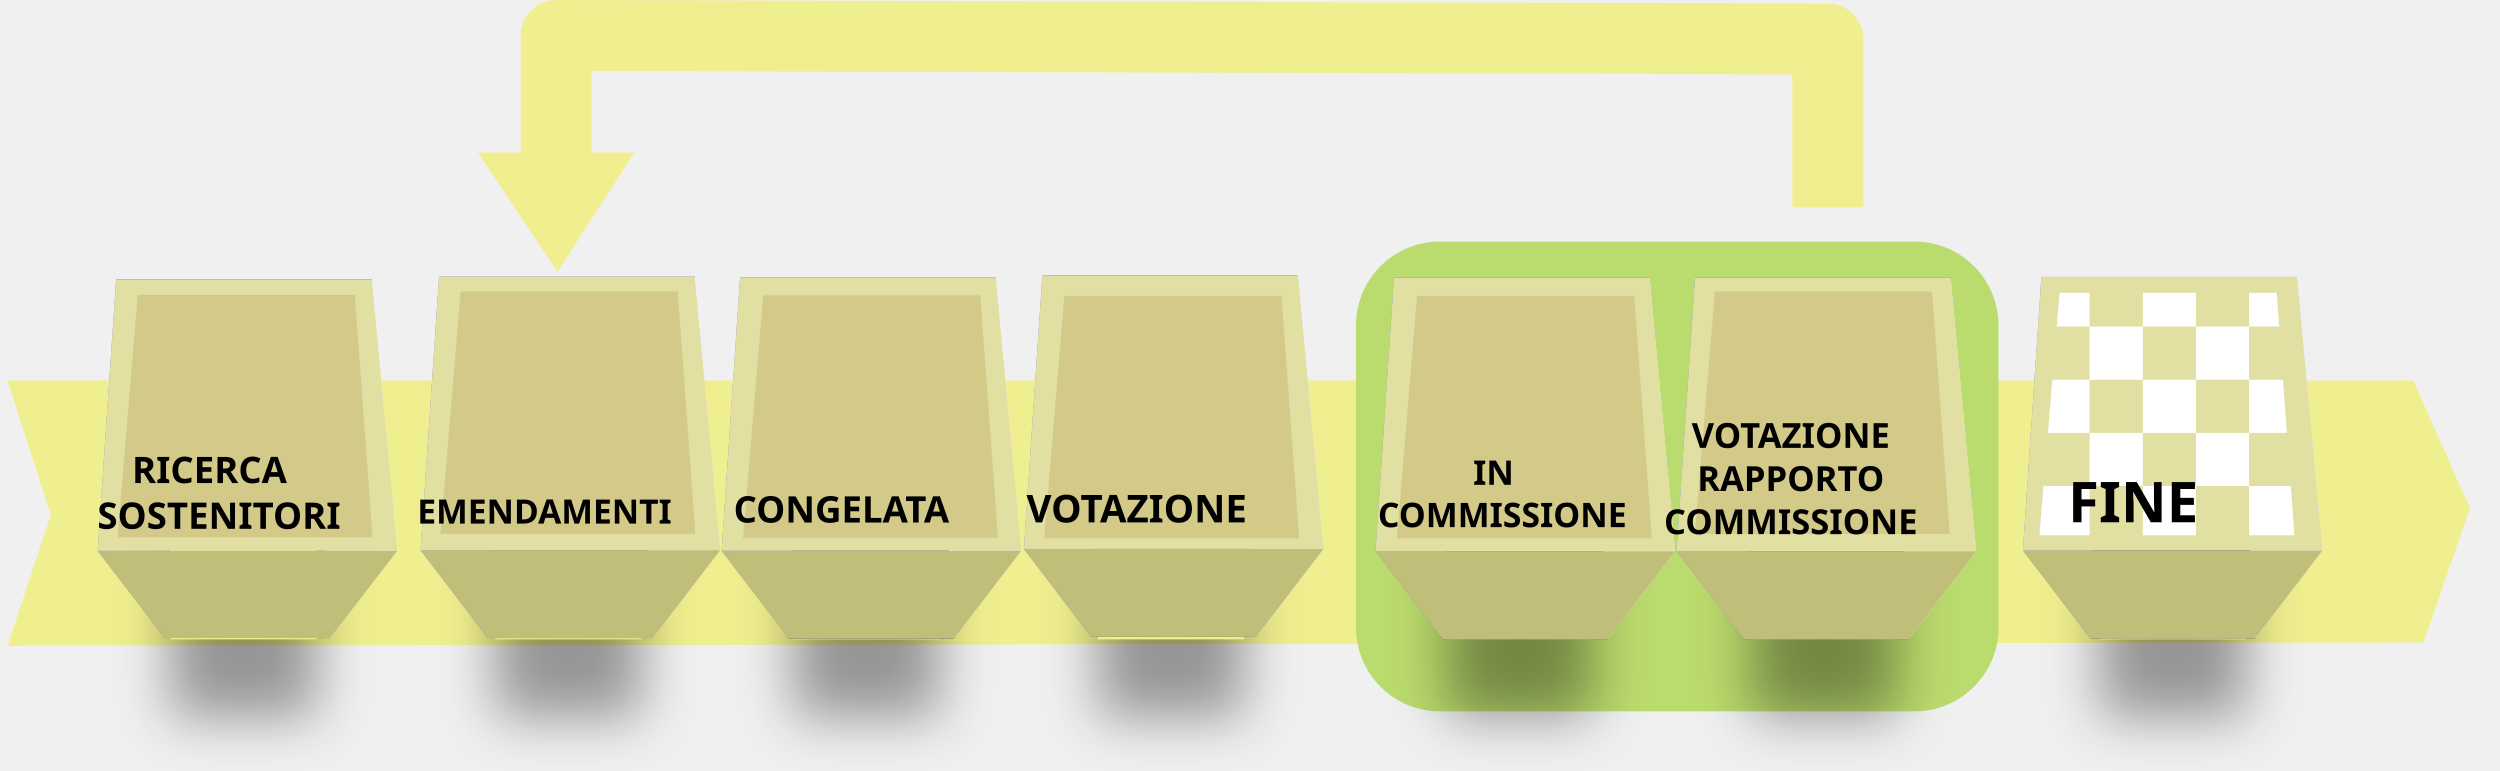
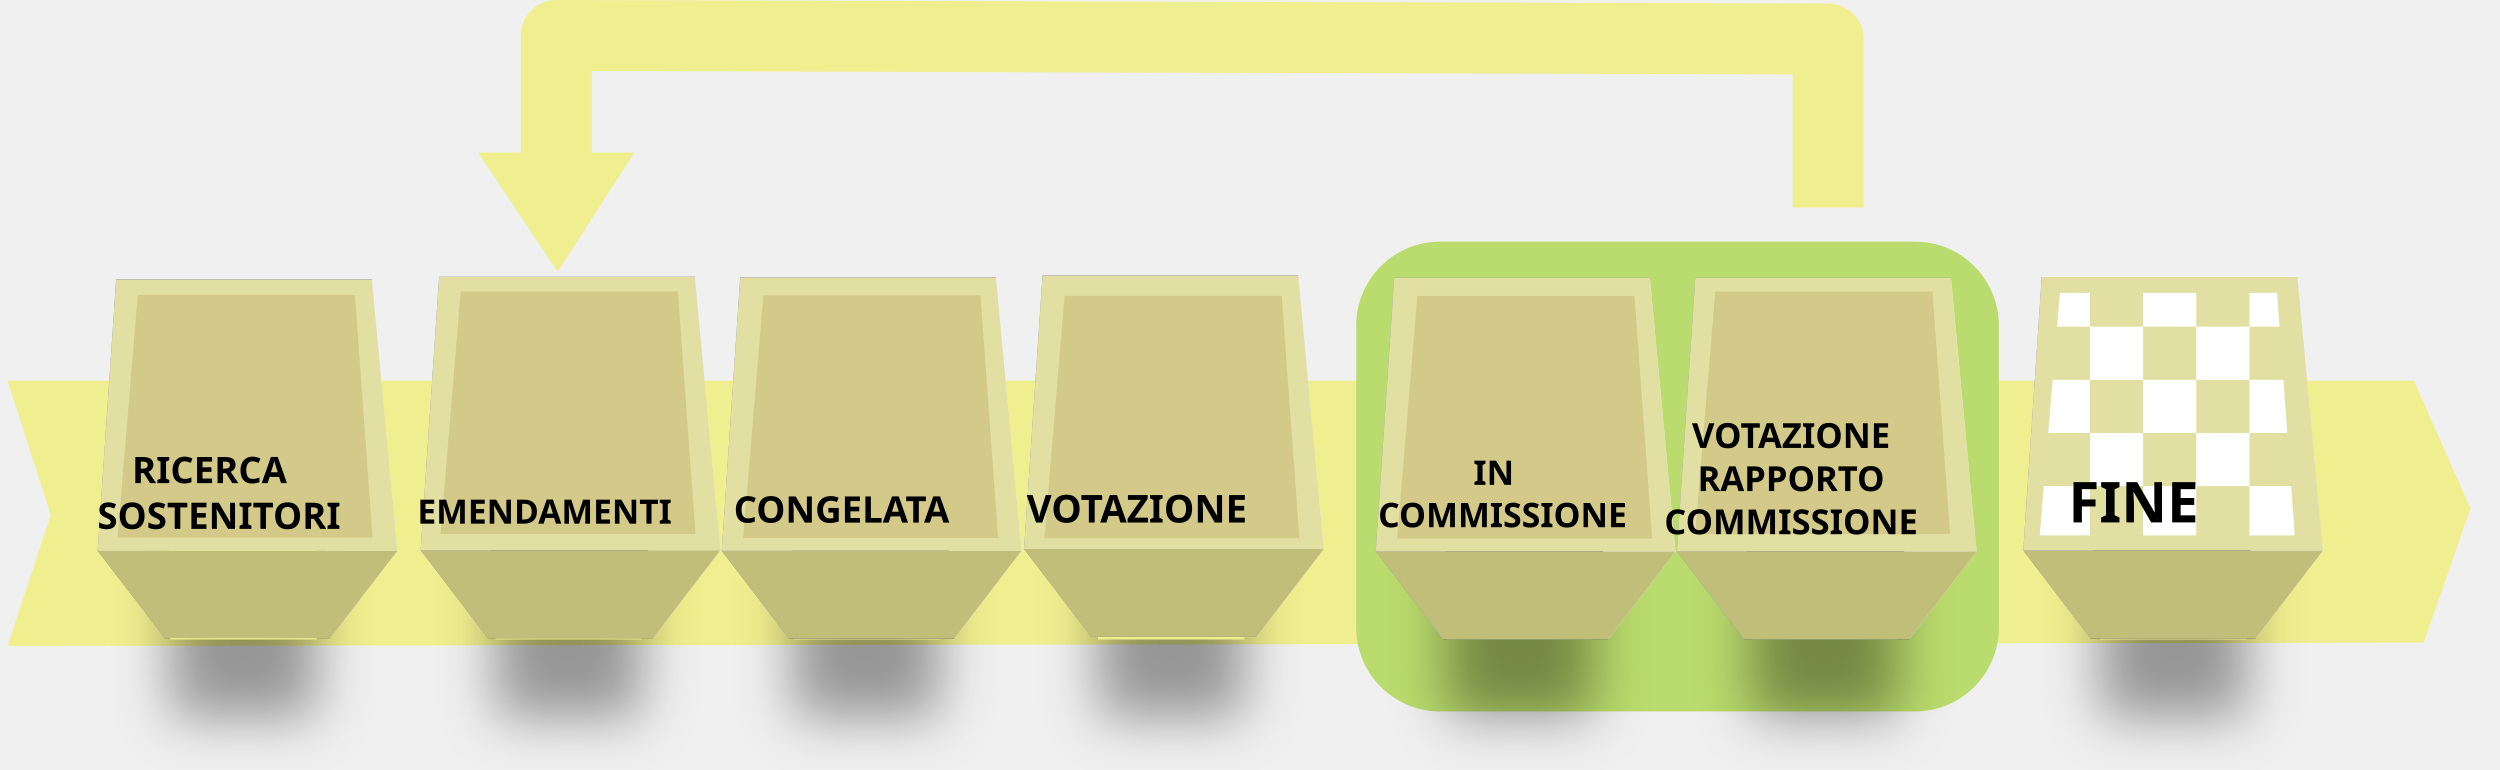
- <svg xmlns="http://www.w3.org/2000/svg" xmlns:ns2="http://www.openswatchbook.org/uri/2009/osb" xmlns:xlink="http://www.w3.org/1999/xlink" width="520.09" height="160.36" id="svg2" version="1.1">
+ <svg xmlns="http://www.w3.org/2000/svg" xmlns:ns2="http://www.openswatchbook.org/uri/2009/osb" xmlns:xlink="http://www.w3.org/1999/xlink" width="520.0" height="160.0" id="svg2" version="1.1">
  <defs id="defs4">
    <pattern xlink:href="#pattern3738" id="pattern3276" patternTransform="matrix(11.05955,0,0,11.05955,-207.7093,468.3168)" />
    <pattern xlink:href="#pattern6245" id="pattern3738" patternTransform="matrix(8.467115,0,0,8.467115,-116.7621,603.3394)" />
    <marker orient="auto" refY="0" refX="0" id="Arrow2Send" style="overflow:visible">
      <path id="path22259" style="font-size:12px;fill-rule:evenodd;stroke-width:0.625;stroke-linejoin:round" d="M 8.719,4.034 -2.207,0.016 8.719,-4.002 c -1.745,2.372 -1.735,5.617 -6e-7,8.035 z" transform="matrix(-0.3,0,0,-0.3,0.69,0)" />
    </marker>
    <marker orient="auto" refY="0" refX="0" id="EmptyTriangleOutL" style="overflow:visible">
      <path id="path22387" d="m 5.77,0 -8.65,5 0,-10 8.65,5 z" style="fill:#ffffff;fill-rule:evenodd;stroke:#000000;stroke-width:1pt;marker-start:none" transform="matrix(0.8,0,0,0.8,-4.8,0)" />
    </marker>
    <marker orient="auto" refY="0" refX="0" id="TriangleOutL" style="overflow:visible">
      <path id="path22369" d="m 5.77,0 -8.65,5 0,-10 8.65,5 z" style="fill-rule:evenodd;stroke:#000000;stroke-width:1pt;marker-start:none" transform="scale(0.8,0.8)" />
    </marker>
    <marker orient="auto" refY="0" refX="0" id="Arrow1Send" style="overflow:visible">
      <path id="path22241" d="M 0,0 5,-5 -12.5,0 5,5 0,0 z" style="fill-rule:evenodd;stroke:#000000;stroke-width:1pt;marker-start:none" transform="matrix(-0.2,0,0,-0.2,-1.2,0)" />
    </marker>
    <marker orient="auto" refY="0" refX="0" id="Arrow1Lstart" style="overflow:visible">
      <path id="path22226" d="M 0,0 5,-5 -12.5,0 5,5 0,0 z" style="fill-rule:evenodd;stroke:#000000;stroke-width:1pt;marker-start:none" transform="matrix(0.8,0,0,0.8,10,0)" />
    </marker>
    <marker orient="auto" refY="0" refX="0" id="Arrow1Lend" style="overflow:visible">
      <path id="path22229" d="M 0,0 5,-5 -12.5,0 5,5 0,0 z" style="fill-rule:evenodd;stroke:#000000;stroke-width:1pt;marker-start:none" transform="matrix(-0.8,0,0,-0.8,-10,0)" />
    </marker>
    <pattern xlink:href="#Checkerboardwhite" id="pattern6245" patternTransform="matrix(8.467115,0,0,8.467115,67.15952,17.17194)" />
    <pattern id="Checkerboardwhite" patternTransform="translate(0,0) scale(10,10)" height="2" width="2" patternUnits="userSpaceOnUse">
      <rect id="rect5602" height="1" width="1" y="0" x="0" style="fill:white;stroke:none" />
      <rect id="rect5604" height="1" width="1" y="1" x="1" style="fill:white;stroke:none" />
    </pattern>
    <linearGradient id="linearGradient4681" ns2:paint="solid">
      <stop style="stop-color:#d1d1d1;stop-opacity:1;" offset="0" id="stop4683" />
    </linearGradient>
    <linearGradient id="linearGradient4332">
      <stop style="stop-color:#000000;stop-opacity:0.479;" offset="0" id="stop4334" />
      <stop id="stop4384" offset="0.458" style="stop-color:#787876;stop-opacity:0.462;" />
      <stop style="stop-color:#bbbeff;stop-opacity:0;" offset="1" id="stop4336" />
    </linearGradient>
    <linearGradient id="linearGradient5966" ns2:paint="solid">
      <stop style="stop-color:#000000;stop-opacity:1;" offset="0" id="stop5968" />
    </linearGradient>
    <linearGradient id="linearGradient4045">
      <stop style="stop-color:#a1cdec;stop-opacity:1;" offset="0" id="stop4047" />
      <stop style="stop-color:#ffffff;stop-opacity:0;" offset="1" id="stop4049" />
    </linearGradient>
    <style id="style3117" type="text/css">
   
    .str0 {stroke:#000000;stroke-width:3}
    .fil0 {fill:#000000}
   
  </style>
    <marker id="ArrowStart" viewBox="0 0 10 10" orient="auto" markerHeight="3" markerWidth="4" refY="5" refX="10" markerUnits="strokeWidth">
      <path id="path10" d="M 10,0 0,5 10,10 10,0 z" />
    </marker>
    <marker id="ArrowEnd" viewBox="0 0 10 10" orient="auto" markerHeight="3" markerWidth="4" refY="5" refX="0" markerUnits="strokeWidth">
      <path id="path7" d="M 0,0 10,5 0,10 0,0 z" />
    </marker>
    <linearGradient id="linearGradient2994">
      <stop style="stop-color:#000000;stop-opacity:1;" offset="0" id="stop2996" />
      <stop style="stop-color:#c9c9c9;stop-opacity:1;" offset="1" id="stop2998" />
    </linearGradient>
    <linearGradient id="linearGradient2974">
      <stop style="stop-color:#c1c1c1;stop-opacity:1;" offset="0" id="stop2976" />
      <stop style="stop-color:#acacac;stop-opacity:1;" offset="1" id="stop2978" />
    </linearGradient>
    <linearGradient id="linearGradient2966">
      <stop style="stop-color:#ffd1d1;stop-opacity:1;" offset="0" id="stop2968" />
      <stop id="stop3006" offset="0.5" style="stop-color:#ff1d1d;stop-opacity:1;" />
      <stop style="stop-color:#6f0000;stop-opacity:1;" offset="1" id="stop2970" />
    </linearGradient>
    <linearGradient id="linearGradient2846">
      <stop id="stop2848" offset="0" style="stop-color:#8a8a8a;stop-opacity:1;" />
      <stop id="stop2850" offset="1" style="stop-color:#484848;stop-opacity:1;" />
    </linearGradient>
    <linearGradient id="linearGradient2366">
      <stop id="stop2368" offset="0" style="stop-color:#ffffff;stop-opacity:1;" />
      <stop style="stop-color:#ffffff;stop-opacity:0.219;" offset="0.5" id="stop2374" />
      <stop id="stop2370" offset="1" style="stop-color:#ffffff;stop-opacity:1;" />
    </linearGradient>
    <linearGradient id="linearGradient4467">
      <stop style="stop-color:#ffffff;stop-opacity:1;" offset="0" id="stop4469" />
      <stop style="stop-color:#ffffff;stop-opacity:0.248;" offset="1" id="stop4471" />
    </linearGradient>
    <linearGradient id="linearGradient4454">
      <stop style="stop-color:#729fcf;stop-opacity:0.208;" offset="0" id="stop4456" />
      <stop style="stop-color:#729fcf;stop-opacity:0.676;" offset="1" id="stop4458" />
    </linearGradient>
    <linearGradient id="linearGradient4440">
      <stop style="stop-color:#7d7d7d;stop-opacity:1;" offset="0" id="stop4442" />
      <stop id="stop4448" offset="0.5" style="stop-color:#b1b1b1;stop-opacity:1;" />
      <stop style="stop-color:#686868;stop-opacity:1;" offset="1" id="stop4444" />
    </linearGradient>
    <radialGradient gradientUnits="userSpaceOnUse" gradientTransform="matrix(1,0,0,0.284916,0,30.08928)" r="15.822" fy="42.078" fx="24.307" cy="42.078" cx="24.307" id="radialGradient4548" xlink:href="#linearGradient4542" />
    <linearGradient id="linearGradient259">
      <stop style="stop-color:#fafafa;stop-opacity:1;" offset="0" id="stop260" />
      <stop style="stop-color:#bbbbbb;stop-opacity:1;" offset="1" id="stop261" />
    </linearGradient>
    <linearGradient id="linearGradient269">
      <stop style="stop-color:#a3a3a3;stop-opacity:1;" offset="0" id="stop270" />
      <stop style="stop-color:#4c4c4c;stop-opacity:1;" offset="1" id="stop271" />
    </linearGradient>
    <radialGradient gradientUnits="userSpaceOnUse" fy="114.568" fx="20.892" r="5.256" cy="114.568" cx="20.892" id="aigrd2">
      <stop id="stop15566" style="stop-color:#F0F0F0" offset="0" />
      <stop id="stop15568" style="stop-color:#9a9a9a;stop-opacity:1;" offset="1" />
    </radialGradient>
    <radialGradient gradientUnits="userSpaceOnUse" fy="64.568" fx="20.892" r="5.257" cy="64.568" cx="20.892" id="aigrd3">
      <stop id="stop15573" style="stop-color:#F0F0F0" offset="0" />
      <stop id="stop15575" style="stop-color:#9a9a9a;stop-opacity:1;" offset="1" />
    </radialGradient>
    <linearGradient id="linearGradient15662">
      <stop style="stop-color:#ffffff;stop-opacity:1;" offset="0" id="stop15664" />
      <stop style="stop-color:#f8f8f8;stop-opacity:1;" offset="1" id="stop15666" />
    </linearGradient>
    <linearGradient id="linearGradient4542">
      <stop id="stop4544" offset="0" style="stop-color:#000000;stop-opacity:1;" />
      <stop id="stop4546" offset="1" style="stop-color:#000000;stop-opacity:0;" />
    </linearGradient>
    <linearGradient id="linearGradient5048">
      <stop id="stop5050" offset="0" style="stop-color:black;stop-opacity:0;" />
      <stop style="stop-color:black;stop-opacity:1;" offset="0.5" id="stop5056" />
      <stop id="stop5052" offset="1" style="stop-color:black;stop-opacity:0;" />
    </linearGradient>
    <linearGradient gradientUnits="userSpaceOnUse" y2="772.362" x2="1434.286" y1="869.505" x1="-765.714" id="linearGradient3883" xlink:href="#linearGradient3877" />
    <linearGradient gradientTransform="translate(-5.714286,17.14286)" gradientUnits="userSpaceOnUse" y2="789.505" x2="222.857" y1="783.791" x1="22.857" id="linearGradient3871" xlink:href="#linearGradient3865" />
    <linearGradient gradientUnits="userSpaceOnUse" y2="35.219" x2="931.429" y1="75.219" x1="777.143" id="linearGradient3861" xlink:href="#linearGradient3855" />
    <linearGradient gradientUnits="userSpaceOnUse" y2="69.505" x2="337.143" y1="80.934" x1="491.429" id="linearGradient3853" xlink:href="#linearGradient3847" />
    <linearGradient gradientUnits="userSpaceOnUse" y2="189.505" x2="142.857" y1="166.648" x1="-34.286" id="linearGradient3845" xlink:href="#linearGradient3839" />
    <linearGradient gradientUnits="userSpaceOnUse" y2="452.362" x2="-377.143" y1="463.791" x1="-222.857" id="linearGradient3837" xlink:href="#linearGradient3831" />
    <linearGradient gradientTransform="translate(-22.85714,-5.714286)" gradientUnits="userSpaceOnUse" y2="646.648" x2="-382.857" y1="646.648" x1="-245.714" id="linearGradient3825" xlink:href="#linearGradient3819" />
    <linearGradient id="linearGradient3819">
      <stop id="stop3821" offset="0" style="stop-color:#ff6600;stop-opacity:1;" />
      <stop id="stop3823" offset="1" style="stop-color:#ff6600;stop-opacity:0;" />
    </linearGradient>
    <linearGradient id="linearGradient3831">
      <stop id="stop3833" offset="0" style="stop-color:#b50000;stop-opacity:1;" />
      <stop id="stop3835" offset="1" style="stop-color:#ff6600;stop-opacity:1" />
    </linearGradient>
    <linearGradient id="linearGradient3839">
      <stop id="stop3841" offset="0" style="stop-color:#0084c8;stop-opacity:1;" />
      <stop id="stop3843" offset="1" style="stop-color:#0084c8;stop-opacity:1" />
    </linearGradient>
    <linearGradient id="linearGradient3847">
      <stop id="stop3849" offset="0" style="stop-color:#005c94;stop-opacity:1;" />
      <stop id="stop3851" offset="1" style="stop-color:#0084c8;stop-opacity:1" />
    </linearGradient>
    <linearGradient id="linearGradient3855">
      <stop id="stop3857" offset="0" style="stop-color:#cccccc;stop-opacity:1;" />
      <stop id="stop3859" offset="1" style="stop-color:#999999;stop-opacity:1" />
    </linearGradient>
    <linearGradient id="linearGradient3865">
      <stop id="stop3867" offset="0" style="stop-color:#dc0000;stop-opacity:1;" />
      <stop id="stop3869" offset="1" style="stop-color:#ff4141;stop-opacity:1" />
    </linearGradient>
    <linearGradient id="linearGradient3877">
      <stop id="stop3879" offset="0" style="stop-color:#19aeff;stop-opacity:1;" />
      <stop id="stop3881" offset="1" style="stop-color:#005c94;stop-opacity:1" />
    </linearGradient>
    <linearGradient id="linearGradient3640">
      <stop style="stop-color: rgb(179, 179, 179); stop-opacity: 1;" offset="0" id="stop3642" />
      <stop style="stop-color: rgb(179, 179, 179); stop-opacity: 0;" offset="1" id="stop3644" />
    </linearGradient>
    <clipPath clipPathUnits="userSpaceOnUse" id="clipPath3733">
      <g id="g3735" transform="matrix(0.998728,0,0,1.09241,61.9088,-34.3956)">
        <path style="fill:#f4d2ba;fill-opacity:1;stroke:#000000;stroke-width:2;stroke-linecap:square;stroke-linejoin:miter;stroke-miterlimit:4;stroke-opacity:1" d="m -68.104,54.572 c 0,11.644 -9.439,21.083 -21.083,21.083 -11.644,0 -21.083,-9.439 -21.083,-21.083 0,-11.644 9.439,-21.083 21.083,-21.083 11.644,0 21.083,9.439 21.083,21.083 z" id="path3737" />
        <path style="fill:#502d16;fill-opacity:1;stroke:#000000;stroke-width:2;stroke-linecap:square;stroke-linejoin:miter;stroke-miterlimit:4;stroke-opacity:1" d="m -64.335,44.228 c -3.547,29.404 -7.409,-4.34 -12.15,-3.561 -0.151,6.119 0.368,7.214 0.084,13.731 -0.361,2.646 -24.7,-1.531 -27.614,-8.995 -1.078,-1.063 -9.34,17.793 -10.01,-0.682 -0.487,-13.423 11.184,-23.63 24.616,-23.63 13.432,0 25.074,9.706 25.074,23.138 z" id="path3739" />
      </g>
    </clipPath>
    <linearGradient xlink:href="#linearGradient3640" id="linearGradient3741" gradientUnits="userSpaceOnUse" x1="40.699" y1="43.557" x2="39.798" y2="60.705" />
    <linearGradient xlink:href="#linearGradient3640" id="linearGradient3743" gradientUnits="userSpaceOnUse" x1="40.699" y1="43.557" x2="39.798" y2="60.705" />
    <linearGradient xlink:href="#linearGradient3640" id="linearGradient3745" gradientUnits="userSpaceOnUse" x1="40.699" y1="43.557" x2="39.798" y2="60.705" />
    <linearGradient xlink:href="#linearGradient3640" id="linearGradient3747" gradientUnits="userSpaceOnUse" x1="40.699" y1="43.557" x2="39.798" y2="60.705" />
    <linearGradient xlink:href="#linearGradient3640" id="linearGradient3749" gradientUnits="userSpaceOnUse" x1="40.699" y1="43.557" x2="39.798" y2="60.705" />
    <linearGradient xlink:href="#linearGradient3640" id="linearGradient3751" gradientUnits="userSpaceOnUse" x1="40.699" y1="43.557" x2="39.798" y2="60.705" />
    <linearGradient xlink:href="#linearGradient3640" id="linearGradient3753" gradientUnits="userSpaceOnUse" x1="40.699" y1="43.557" x2="39.798" y2="60.705" />
    <clipPath clipPathUnits="userSpaceOnUse" id="clipPath3757">
      <path id="path3759" d="m -141.724,16.128 c -2.918,-4.153 -4.457,-6.74 -8.192,-6.491 -1.245,0.083 -2.723,0.49 -4.592,1.254 -0.14,-1.631 -5.264,4.88 -9.805,12.818 -4.194,7.331 -4.036,12.717 -1.707,17.263 5.923,7.516 14.643,9.18 24.389,9.3 m 0,0 c 4.352,-0.033 11.05,-0.825 14.025,-1.691 13.019,-4.81 11.814,-14.382 8.533,-24.871 -3.439,-8.069 -9.983,-14.219 -9.774,-12.818 -2.337,-0.956 -4.079,-1.345 -5.492,-1.254 -3.109,0.199 -4.71,2.683 -7.385,6.491" style="fill:#ff0000;fill-opacity:1;stroke:#000000;stroke-width:1.862;stroke-opacity:1" />
    </clipPath>
    <clipPath clipPathUnits="userSpaceOnUse" id="clipPath3775">
      <path id="path3777" d="m 49.292,52.374 c -0.326,2.607 -1.268,5.135 -2.727,7.32 -1.859,2.784 -4.562,4.997 -7.659,6.27 -2.044,-3.04 -3.487,-6.482 -4.221,-10.071 -0.482,-2.357 -0.66,-4.777 -0.529,-7.179 3.149,-0.643 6.467,-0.438 9.513,0.586 2.035,0.685 3.948,1.731 5.623,3.074" style="stroke-width:1px" />
    </clipPath>
    <clipPath clipPathUnits="userSpaceOnUse" id="clipPath3747">
      <path style="opacity:0.87;fill:#000000;fill-opacity:1;stroke:none" d="m 36.088,8.779 c 1.489,5.709 4.737,10.945 9.191,14.815 4.453,3.87 10.092,6.355 15.953,7.033 6.577,0.76 13.397,-0.778 19.011,-4.287 5.614,-3.509 9.985,-8.966 12.183,-15.211" id="path3749" />
    </clipPath>
    <clipPath clipPathUnits="userSpaceOnUse" id="clipPath3755">
      <path id="path3757" d="m -30.273,-16.001 c -0.473,6.391 1.029,12.915 4.25,18.456 3.22,5.541 8.145,10.076 13.933,12.829 6.495,3.089 14.046,3.902 21.049,2.264 C 15.963,15.911 22.371,11.835 26.823,6.186" style="opacity:0.87;fill:#000000;fill-opacity:1;stroke:none" />
    </clipPath>
    <clipPath clipPathUnits="userSpaceOnUse" id="clipPath3009">
      <path id="path3011" d="m -179.023,50.163 c 4.887,44.734 10.209,-6.602 16.741,-5.418 0.208,9.309 -0.507,10.975 -0.116,20.889 0.497,4.025 34.034,-2.329 38.05,-13.684 1.486,-1.617 12.869,27.069 13.793,-1.038 0.671,-20.421 -15.41,-35.95 -33.918,-35.95 -18.507,0 -34.55,14.767 -34.55,35.201 z" style="fill:#502d16;fill-opacity:1;stroke:#000000;stroke-width:2.896;stroke-linecap:square;stroke-linejoin:miter;stroke-miterlimit:4;stroke-opacity:1" />
    </clipPath>
    <filter id="filter5709" width="1.5" height="1.5" x="-0.25" y="-0.25" color-interpolation-filters="sRGB">
      <feGaussianBlur id="feGaussianBlur5711" in="SourceAlpha" stdDeviation="5.7" result="blur" />
      <feColorMatrix id="feColorMatrix5713" result="bluralpha" type="matrix" values="1 0 0 0 0 0 1 0 0 0 0 0 1 0 0 0 0 0 0.619 0 " />
      <feOffset id="feOffset5715" in="bluralpha" dx="4.57967e-15" dy="7.8" result="offsetBlur" />
      <feMerge id="feMerge5717">
        <feMergeNode id="feMergeNode5719" in="offsetBlur" />
        <feMergeNode id="feMergeNode5721" in="SourceGraphic" />
      </feMerge>
    </filter>
    <filter id="filter6489" width="1.5" height="1.5" x="-0.25" y="-0.25" color-interpolation-filters="sRGB">
      <feGaussianBlur id="feGaussianBlur6491" in="SourceAlpha" stdDeviation="6.4" result="blur" />
      <feColorMatrix id="feColorMatrix6493" result="bluralpha" type="matrix" values="1 0 0 0 0 0 1 0 0 0 0 0 1 0 0 0 0 0 0.683 0 " />
      <feOffset id="feOffset6495" in="bluralpha" dx="4.57967e-15" dy="4.3" result="offsetBlur" />
      <feMerge id="feMerge6497">
        <feMergeNode id="feMergeNode6499" in="offsetBlur" />
        <feMergeNode id="feMergeNode6501" in="SourceGraphic" />
      </feMerge>
    </filter>
    <filter id="filter6643" width="1.5" height="1.5" x="-0.25" y="-0.25" color-interpolation-filters="sRGB">
      <feGaussianBlur id="feGaussianBlur6645" in="SourceAlpha" stdDeviation="9.5" result="blur" />
      <feColorMatrix id="feColorMatrix6647" result="bluralpha" type="matrix" values="1 0 0 0 0 0 1 0 0 0 0 0 1 0 0 0 0 0 0.989 0 " />
      <feOffset id="feOffset6649" in="bluralpha" dx="4.57967e-15" dy="7.7" result="offsetBlur" />
      <feMerge id="feMerge6651">
        <feMergeNode id="feMergeNode6653" in="offsetBlur" />
        <feMergeNode id="feMergeNode6655" in="SourceGraphic" />
      </feMerge>
    </filter>
    <filter id="filter12309" width="1.5" height="1.5" x="-0.25" y="-0.25" color-interpolation-filters="sRGB">
      <feGaussianBlur id="feGaussianBlur12311" in="SourceAlpha" stdDeviation="5.6" result="blur" />
      <feColorMatrix id="feColorMatrix12313" result="bluralpha" type="matrix" values="1 0 0 0 0 0 1 0 0 0 0 0 1 0 0 0 0 0 0.377 0 " />
      <feOffset id="feOffset12315" in="bluralpha" dx="4.57967e-15" dy="16.3" result="offsetBlur" />
      <feMerge id="feMerge12317">
        <feMergeNode id="feMergeNode12319" in="offsetBlur" />
        <feMergeNode id="feMergeNode12321" in="SourceGraphic" />
      </feMerge>
    </filter>
  </defs>
  <g id="layer1" transform="translate(34.14634,-898.0625)">
    <text xml:space="preserve" style="font-size:5.665px;font-style:normal;font-variant:normal;font-weight:normal;font-stretch:normal;text-align:center;line-height:125%;letter-spacing:0px;word-spacing:0px;writing-mode:lr-tb;text-anchor:middle;fill:#000000;fill-opacity:1;stroke:none;font-family:Optima;-inkscape-font-specification:Optima" x="434.532" y="477.346" id="text6061">
      <tspan x="434.532" y="477.346" id="tspan6076" />
    </text>
    <path style="fill:#f0ef8f;fill-opacity:1;fill-rule:nonzero;stroke:none" d="m -32.589,977.224 500.51,0 11.782,26.594 -9.702,27.913 -502.589,0.693 9.009,-27.22 z" id="rect20659" />
    <rect style="fill:#badb6d;fill-opacity:1;fill-rule:nonzero;stroke:none" id="rect20619" width="133.665" height="97.727" x="247.948" y="948.32" ry="17.449" />
    <path id="path4264" style="fill:#8686bf;fill-opacity:1;fill-rule:evenodd;stroke:none" d="m 1.211,995.939 -11.201,-39.742 -3.842,56.454 13.99,18.156 z" />
    <path id="path4266" style="fill:#353564;fill-opacity:1;fill-rule:evenodd;stroke:none" d="m 1.211,995.939 -1.052,34.868 34.337,0 -1.925,-34.868 z" />
    <path id="path4268" style="fill:#4d4d9f;fill-opacity:1;fill-rule:evenodd;stroke:none" d="m 1.211,995.939 -11.201,-39.742 53.175,0 -10.615,39.742 z" />
    <path id="path4270" style="fill:#e9e9ff;fill-opacity:1;fill-rule:evenodd;stroke:none" d="m 32.571,995.939 10.615,-39.742 5.325,56.454 -14.014,18.156 z" />
    <rect style="color:#000000;fill:#badb6d;fill-opacity:0;fill-rule:nonzero;stroke:none;stroke-width:1;marker:none;visibility:visible;display:inline;overflow:visible;enable-background:accumulate" id="rect6503" width="19.512" height="70.732" x="-34.146" y="1041.024" ry="8.574" />
    <g id="g10001" transform="translate(-48.06533,-57.15142)" style="filter:url(#filter12309)">
      <g transform="matrix(1,0,0,1.212273,-0.8130081,-215.0507)" id="g5765">
        <rect style="color:#000000;fill:#f0ef8f;fill-opacity:1;fill-rule:nonzero;stroke:none;stroke-width:1;marker:none;visibility:visible;display:inline;overflow:visible;enable-background:accumulate" id="rect5518" width="30.437" height="41.522" x="50.159" y="1033.546" ry="0" />
        <rect ry="0" y="1033.546" x="117.765" height="41.522" width="30.437" id="rect5749" style="color:#000000;fill:#f0ef8f;fill-opacity:1;fill-rule:nonzero;stroke:none;stroke-width:1;marker:none;visibility:visible;display:inline;overflow:visible;enable-background:accumulate" />
        <rect style="color:#000000;fill:#f0ef8f;fill-opacity:1;fill-rule:nonzero;stroke:none;stroke-width:1;marker:none;visibility:visible;display:inline;overflow:visible;enable-background:accumulate" id="rect5751" width="30.437" height="41.522" x="179.737" y="1033.546" ry="0" />
        <rect ry="0" y="1033.546" x="243.117" height="41.522" width="30.437" id="rect5753" style="color:#000000;fill:#f0ef8f;fill-opacity:1;fill-rule:nonzero;stroke:none;stroke-width:1;marker:none;visibility:visible;display:inline;overflow:visible;enable-background:accumulate" />
        <g id="g5761" style="fill:#badb6d;fill-opacity:1">
          <rect ry="0" y="1033.546" x="315.652" height="41.522" width="30.437" id="rect5755" style="color:#000000;fill:#badb6d;fill-opacity:1;fill-rule:nonzero;stroke:none;stroke-width:1;marker:none;visibility:visible;display:inline;overflow:visible;enable-background:accumulate" />
          <rect style="color:#000000;fill:#badb6d;fill-opacity:1;fill-rule:nonzero;stroke:none;stroke-width:1;marker:none;visibility:visible;display:inline;overflow:visible;enable-background:accumulate" id="rect5757" width="30.437" height="41.522" x="379.032" y="1033.546" ry="0" />
        </g>
        <rect style="color:#000000;fill:#f0ef8f;fill-opacity:1;fill-rule:nonzero;stroke:none;stroke-width:1;marker:none;visibility:visible;display:inline;overflow:visible;enable-background:accumulate" id="rect5759" width="30.437" height="41.522" x="451.567" y="1033.546" ry="0" />
      </g>
      <rect ry="0" y="1035.73" x="4.247" height="81.393" width="7.785" id="rect9999" style="color:#000000;fill:#badb6d;fill-opacity:0;fill-rule:nonzero;stroke:none;stroke-width:1;marker:none;visibility:visible;display:inline;overflow:visible;enable-background:accumulate" />
    </g>
    <path id="path4272" style="fill:#c1be79;fill-opacity:1;fill-rule:evenodd;stroke:none" d="m 0.159,1030.807 -13.99,-18.156 62.342,0 -14.014,18.156 z" />
    <path id="path4274" style="fill:#e2dfa2;fill-opacity:1;fill-rule:evenodd;stroke:none" d="m -9.989,956.197 -3.842,56.454 62.342,0 -5.325,-56.454 z" />
    <path id="path4244" style="fill:#8686bf;fill-opacity:1;fill-rule:evenodd;stroke:none" d="m 68.393,995.677 -11.201,-40.041 -3.842,56.879 13.99,18.293 z" />
    <path id="path4246" style="fill:#353564;fill-opacity:1;fill-rule:evenodd;stroke:none" d="m 68.393,995.677 -1.052,35.13 34.337,0 -1.925,-35.13 z" />
    <path id="path4248" style="fill:#4d4d9f;fill-opacity:1;fill-rule:evenodd;stroke:none" d="m 68.393,995.677 -11.201,-40.041 53.175,0 -10.615,40.041 z" />
    <path id="path4250" style="fill:#e9e9ff;fill-opacity:1;fill-rule:evenodd;stroke:none" d="m 99.752,995.677 10.615,-40.041 5.325,56.879 -14.014,18.293 z" />
    <path id="path4252" style="fill:#c1be79;fill-opacity:1;fill-rule:evenodd;stroke:none" d="m 67.34,1030.807 -13.99,-18.293 62.342,0 -14.014,18.293 z" />
    <path id="path4254" style="fill:#e2dfa2;fill-opacity:1;fill-rule:evenodd;stroke:none" d="m 57.192,955.636 -3.842,56.879 62.342,0 -5.325,-56.879 z" />
    <path style="fill:none;stroke:#f0ef8f;stroke-width:14.76;stroke-linecap:butt;stroke-linejoin:round;stroke-miterlimit:4;stroke-opacity:1;stroke-dasharray:none;marker-start:none;marker-end:none" d="m 346.118,941.229 -10e-6,-35.046 -264.554,-0.745 0,27.552" id="path22221" />
    <path style="fill:#f0ef8f;fill-opacity:1;stroke:#f0ef8f;stroke-width:1.306;stroke-opacity:1" d="m 66.507,930.443 15.31,22.966 14.8,-22.966 z" id="path24783" />
    <path id="path4184" style="fill:#8686bf;fill-opacity:1;fill-rule:evenodd;stroke:none" d="m 193.9,995.418 -11.201,-40.041 -3.842,56.879 13.99,18.293 z" />
    <path id="path4186" style="fill:#353564;fill-opacity:1;fill-rule:evenodd;stroke:none" d="m 193.9,995.418 -1.052,35.13 34.337,0 -1.925,-35.13 z" />
    <path id="path4188" style="fill:#4d4d9f;fill-opacity:1;fill-rule:evenodd;stroke:none" d="m 193.9,995.418 -11.201,-40.041 53.175,0 -10.615,40.041 z" />
    <path id="path4190" style="fill:#e9e9ff;fill-opacity:1;fill-rule:evenodd;stroke:none" d="m 225.26,995.418 10.615,-40.041 5.325,56.879 -14.014,18.293 z" />
    <path id="path4192" style="fill:#c1be79;fill-opacity:1;fill-rule:evenodd;stroke:none" d="m 192.848,1030.547 -13.99,-18.293 62.342,0 -14.014,18.293 z" />
    <path id="path4194" style="fill:#e2dfa2;fill-opacity:1;fill-rule:evenodd;stroke:none" d="m 182.699,955.377 -3.842,56.879 62.342,0 -5.325,-56.879 z" />
    <path id="path4204" style="fill:#8686bf;fill-opacity:1;fill-rule:evenodd;stroke:none" d="m 267.053,995.898 -11.201,-40.041 -3.842,56.879 13.99,18.293 z" />
    <path id="path4206" style="fill:#353564;fill-opacity:1;fill-rule:evenodd;stroke:none" d="m 267.053,995.898 -1.052,35.13 34.337,0 -1.925,-35.13 z" />
    <path id="path4208" style="fill:#4d4d9f;fill-opacity:1;fill-rule:evenodd;stroke:none" d="m 267.053,995.898 -11.201,-40.041 53.175,0 -10.615,40.041 z" />
    <path id="path4210" style="fill:#e9e9ff;fill-opacity:1;fill-rule:evenodd;stroke:none" d="m 298.413,995.898 10.615,-40.041 5.325,56.879 -14.014,18.293 z" />
    <path id="path4212" style="fill:#c1be79;fill-opacity:1;fill-rule:evenodd;stroke:none" d="m 266.001,1031.028 -13.99,-18.293 62.342,0 -14.014,18.293 z" />
    <path id="path4214" style="fill:#e2dfa2;fill-opacity:1;fill-rule:evenodd;stroke:none" d="m 255.852,955.857 -3.842,56.879 62.342,0 -5.325,-56.879 z" />
    <path id="path4224" style="fill:#8686bf;fill-opacity:1;fill-rule:evenodd;stroke:none" d="m 329.678,995.898 -11.201,-40.041 -3.842,56.879 13.99,18.293 z" />
    <path id="path4226" style="fill:#353564;fill-opacity:1;fill-rule:evenodd;stroke:none" d="m 329.678,995.898 -1.052,35.13 34.337,0 -1.925,-35.13 z" />
    <path id="path4228" style="fill:#4d4d9f;fill-opacity:1;fill-rule:evenodd;stroke:none" d="m 329.678,995.898 -11.201,-40.041 53.175,0 -10.615,40.041 z" />
    <path id="path4230" style="fill:#e9e9ff;fill-opacity:1;fill-rule:evenodd;stroke:none" d="m 361.038,995.898 10.615,-40.041 5.325,56.879 -14.014,18.293 z" />
    <path id="path4232" style="fill:#c1be79;fill-opacity:1;fill-rule:evenodd;stroke:none" d="m 328.626,1031.028 -13.99,-18.293 62.342,0 -14.014,18.293 z" />
    <path id="path4234" style="fill:#e2dfa2;fill-opacity:1;fill-rule:evenodd;stroke:none" d="m 318.477,955.857 -3.842,56.879 62.342,0 -5.325,-56.879 z" />
    <path style="fill:#d3c988;fill-opacity:1;stroke:none" d="m -5.493,959.413 45.164,0 3.676,50.445 -53.042,0 z" id="path4415" />
    <path id="path4362" d="m 61.682,958.693 45.164,0 3.676,50.445 -53.041,0 z" style="fill:#d3c988;fill-opacity:1;stroke:none" />
    <path id="path4368" d="m 260.66,959.612 45.164,0 3.676,50.445 -53.042,0 z" style="fill:#d3c988;fill-opacity:1;stroke:none" />
    <path style="fill:#d3c988;fill-opacity:1;stroke:none" d="m 322.629,958.711 45.164,0 3.676,50.445 -53.042,0 z" id="path4370" />
    <path style="fill:#d3c988;fill-opacity:1;stroke:none" d="m 187.286,959.594 45.164,0 3.676,50.445 -53.042,0 z" id="path4366" />
    <path id="path4284" style="fill:#8686bf;fill-opacity:1;fill-rule:evenodd;stroke:none" d="m 401.734,995.722 -11.201,-40.041 -3.842,56.879 13.99,18.293 z" />
    <path id="path4286" style="fill:#353564;fill-opacity:1;fill-rule:evenodd;stroke:none" d="m 401.734,995.722 -1.052,35.13 34.337,0 -1.925,-35.13 z" />
    <path id="path4288" style="fill:#4d4d9f;fill-opacity:1;fill-rule:evenodd;stroke:none" d="m 401.734,995.722 -11.201,-40.041 53.175,0 -10.615,40.041 z" />
    <path id="path4290" style="fill:#e9e9ff;fill-opacity:1;fill-rule:evenodd;stroke:none" d="m 433.094,995.722 10.615,-40.041 5.325,56.879 -14.014,18.293 z" />
    <path id="path4292" style="fill:#c1be79;fill-opacity:1;fill-rule:evenodd;stroke:none" d="m 400.682,1030.852 -13.99,-18.293 62.342,0 -14.014,18.293 z" />
    <path id="path4294" style="fill:#e2dfa2;fill-opacity:1;fill-rule:evenodd;stroke:none" d="m 390.533,955.681 -3.842,56.879 62.342,0 -5.325,-56.879 z" />
    <path id="path4770" d="m 394.32,958.975 45.164,0 3.676,50.445 -53.042,0 z" style="fill:url(#pattern3276);fill-opacity:1;stroke:none" />
    <path id="path4164" style="fill:#8686bf;fill-opacity:1;fill-rule:evenodd;stroke:none" d="m 131.021,995.789 -11.201,-40.041 -3.842,56.879 13.99,18.293 z" />
    <path id="path4166" style="fill:#353564;fill-opacity:1;fill-rule:evenodd;stroke:none" d="m 131.021,995.789 -1.052,35.13 34.337,0 -1.925,-35.13 z" />
    <path id="path4168" style="fill:#4d4d9f;fill-opacity:1;fill-rule:evenodd;stroke:none" d="m 131.021,995.789 -11.201,-40.041 53.175,0 -10.615,40.041 z" />
    <path id="path4170" style="fill:#e9e9ff;fill-opacity:1;fill-rule:evenodd;stroke:none" d="m 162.381,995.789 10.615,-40.041 5.325,56.879 -14.014,18.293 z" />
    <path id="path4172" style="fill:#c1be79;fill-opacity:1;fill-rule:evenodd;stroke:none" d="m 129.968,1030.919 -13.99,-18.293 62.342,0 -14.014,18.293 z" />
    <path id="path4174" style="fill:#e2dfa2;fill-opacity:1;fill-rule:evenodd;stroke:none" d="m 119.82,955.748 -3.842,56.879 62.342,0 -5.325,-56.879 z" />
    <path style="fill:#d3c988;fill-opacity:1;stroke:none" d="m 124.628,959.503 45.164,0 3.676,50.445 -53.042,0 z" id="path20609" />
    <text id="text6044" y="991.232" x="344.925" style="font-size:7.178px;font-style:normal;font-variant:normal;font-weight:bold;font-stretch:normal;text-align:center;line-height:125%;letter-spacing:0px;word-spacing:0px;writing-mode:lr-tb;text-anchor:middle;fill:#000000;fill-opacity:1;stroke:none;font-family:Optima;-inkscape-font-specification:Optima Bold" xml:space="preserve">
      <tspan id="tspan6050" y="991.232" x="344.925">VOTAZIONE</tspan>
      <tspan y="1000.205" x="344.925" id="tspan6057">RAPPORTO</tspan>
      <tspan y="1009.178" x="344.925" id="tspan3614">COMMISSIONE</tspan>
      <tspan y="1018.151" x="344.925" id="tspan6059" />
    </text>
    <text xml:space="preserve" style="font-size:7.043px;font-style:normal;font-variant:normal;font-weight:bold;font-stretch:normal;text-align:center;line-height:125%;letter-spacing:0px;word-spacing:0px;writing-mode:lr-tb;text-anchor:middle;fill:#000000;fill-opacity:1;stroke:none;font-family:Optima;-inkscape-font-specification:Optima Bold" x="282.961" y="998.914" id="text6022">
      <tspan x="282.961" y="998.914" id="tspan6040">IN</tspan>
      <tspan x="282.961" y="1007.717" id="tspan20711">COMMISSIONE</tspan>
    </text>
    <text xml:space="preserve" style="font-size:7.982px;font-style:normal;font-variant:normal;font-weight:bold;font-stretch:normal;text-align:center;line-height:125%;letter-spacing:0px;word-spacing:0px;writing-mode:lr-tb;text-anchor:middle;fill:#000000;fill-opacity:1;stroke:none;font-family:Optima;-inkscape-font-specification:Optima Bold" x="209.586" y="1006.746" id="text6114">
      <tspan x="209.586" y="1006.746" id="tspan6120">VOTAZIONE</tspan>
      <tspan id="tspan6118" x="209.586" y="1016.723" />
    </text>
    <text id="text6014" y="1006.985" x="83.669" style="font-size:6.99px;font-style:normal;font-variant:normal;font-weight:bold;font-stretch:normal;text-align:center;line-height:125%;letter-spacing:0px;word-spacing:0px;writing-mode:lr-tb;text-anchor:middle;fill:#000000;fill-opacity:1;stroke:none;font-family:Optima;-inkscape-font-specification:Optima Bold" xml:space="preserve">
      <tspan y="1006.985" x="83.669" id="tspan20537">EMENDAMENTI</tspan>
    </text>
    <text xml:space="preserve" style="font-size:7.613px;font-style:normal;font-variant:normal;font-weight:bold;font-stretch:normal;text-align:center;line-height:125%;letter-spacing:0px;word-spacing:0px;writing-mode:lr-tb;text-anchor:middle;fill:#000000;fill-opacity:1;stroke:none;font-family:Optima;-inkscape-font-specification:Optima Bold" x="16.358" y="998.558" id="text6008">
      <tspan id="tspan6010" x="16.358" y="998.558">RICERCA</tspan>
      <tspan x="16.358" y="1008.074" id="tspan6012">SOSTENITORI</tspan>
    </text>
    <text id="text4772" y="992.071" x="417.241" style="font-size:11.718px;font-style:normal;font-variant:normal;font-weight:bold;font-stretch:normal;text-align:center;line-height:125%;letter-spacing:0px;word-spacing:0px;writing-mode:lr-tb;text-anchor:middle;fill:#000000;fill-opacity:1;stroke:none;font-family:Optima;-inkscape-font-specification:Optima Bold" xml:space="preserve">
      <tspan id="tspan4774" y="992.071" x="417.241" />
      <tspan y="1006.719" x="417.241" id="tspan4801">FINE</tspan>
    </text>
    <text id="text20611" y="1006.767" x="145.834" style="font-size:7.606px;font-style:normal;font-variant:normal;font-weight:bold;font-stretch:normal;text-align:center;line-height:125%;letter-spacing:0px;word-spacing:0px;writing-mode:lr-tb;text-anchor:middle;fill:#000000;fill-opacity:1;stroke:none;font-family:Optima;-inkscape-font-specification:Optima Bold" xml:space="preserve">
      <tspan id="tspan20613" y="1006.767" x="145.834">CONGELATA</tspan>
    </text>
  </g>
</svg>
